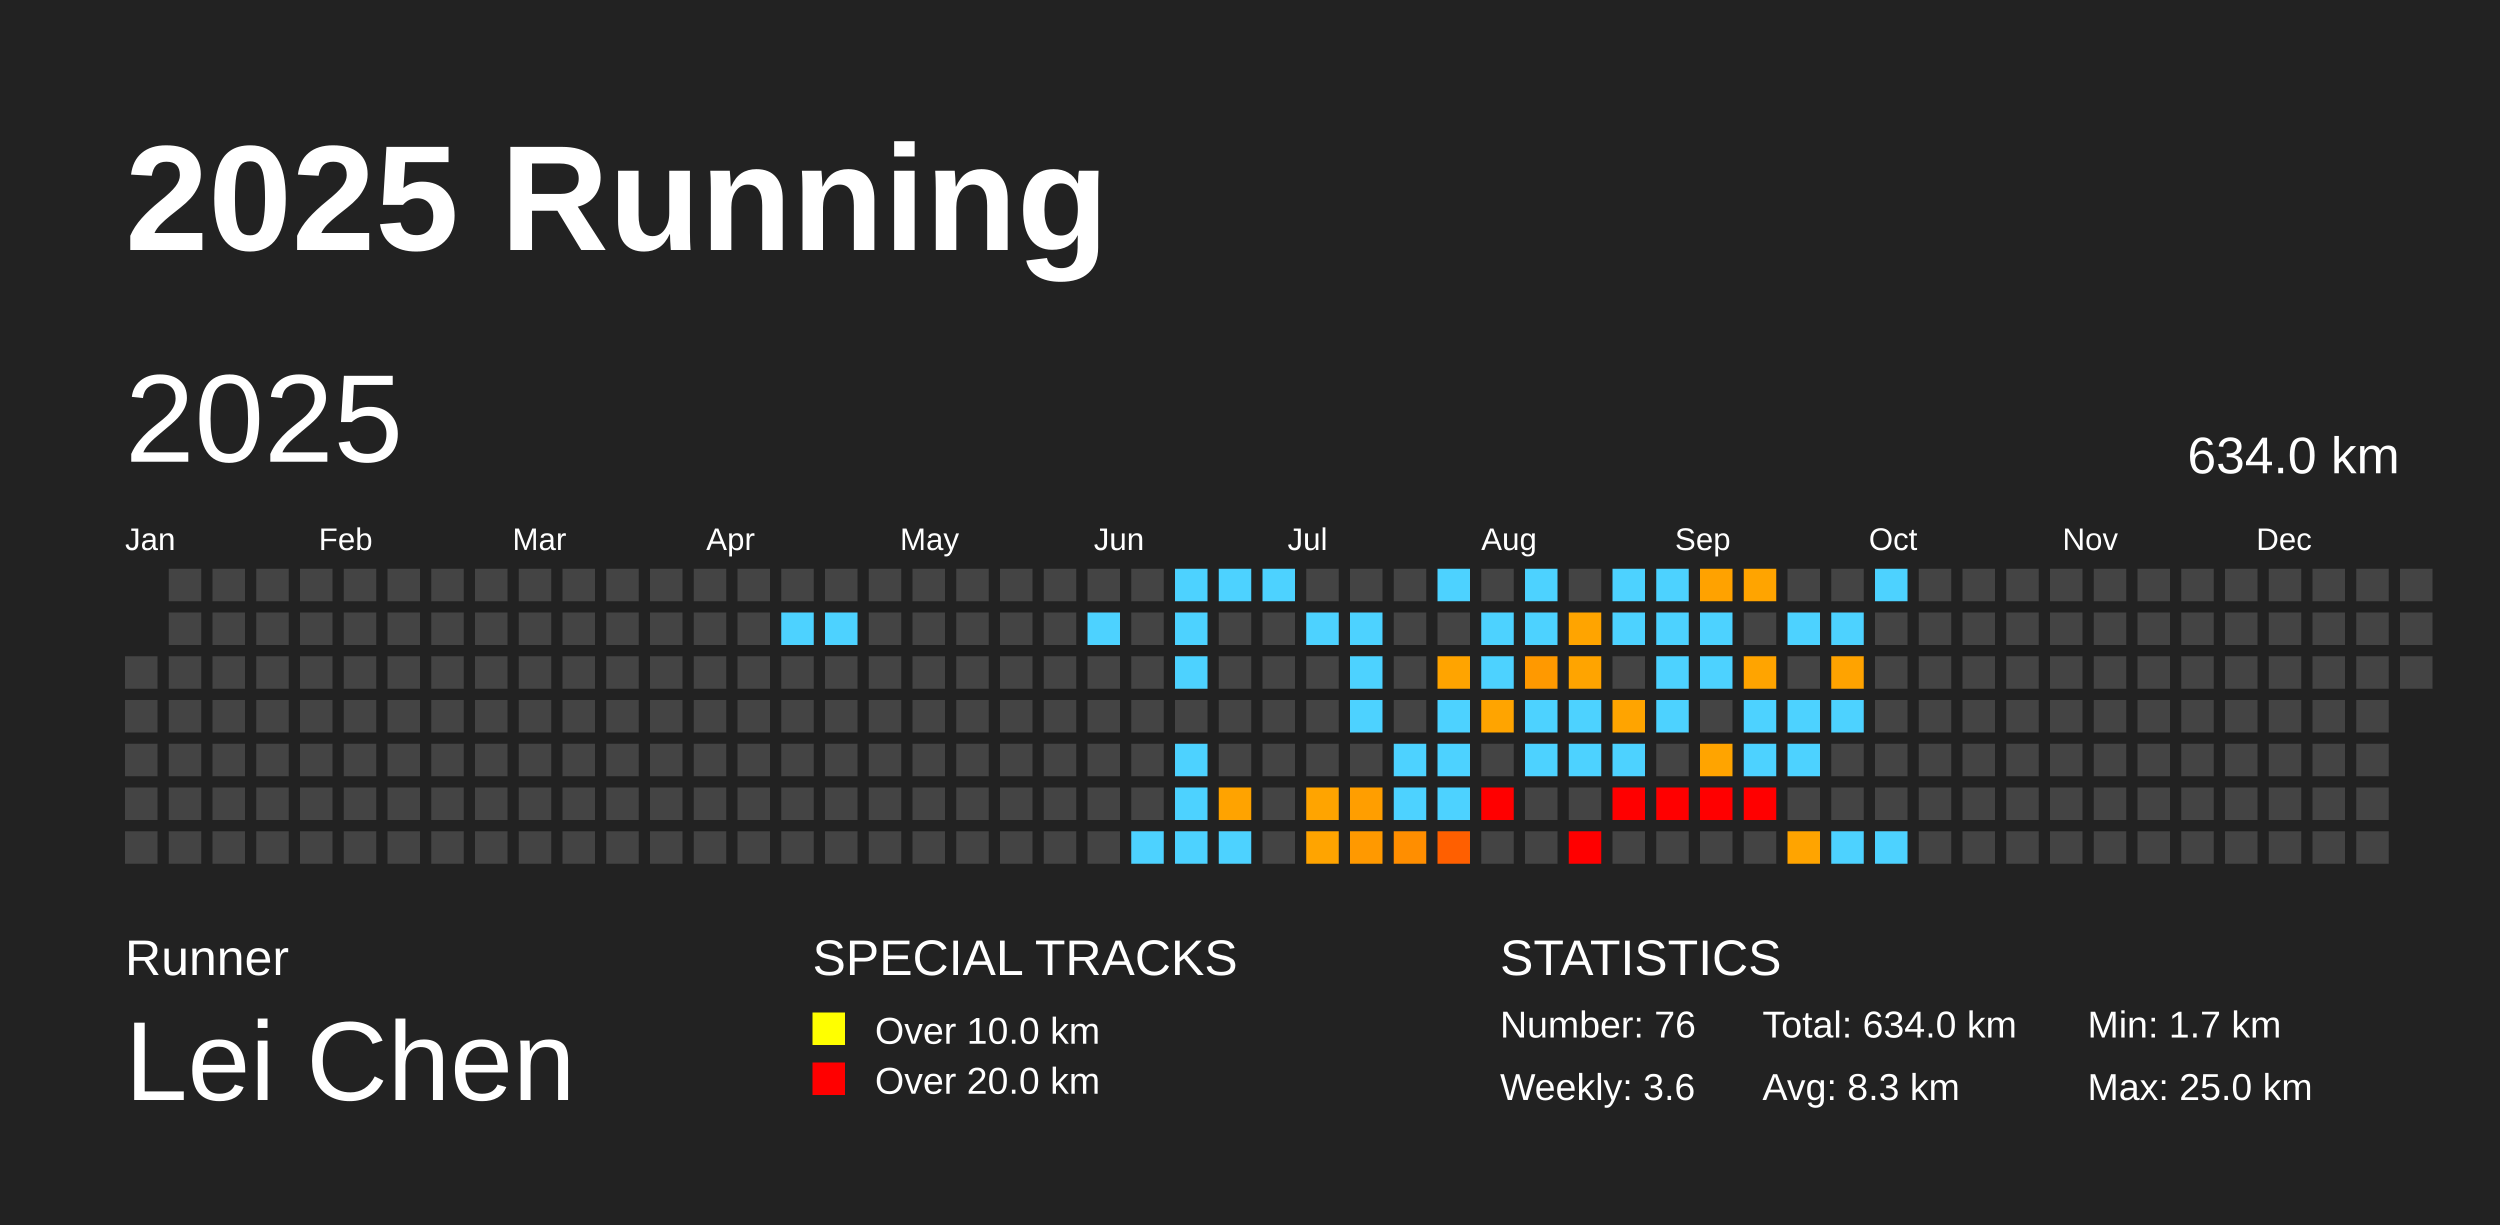
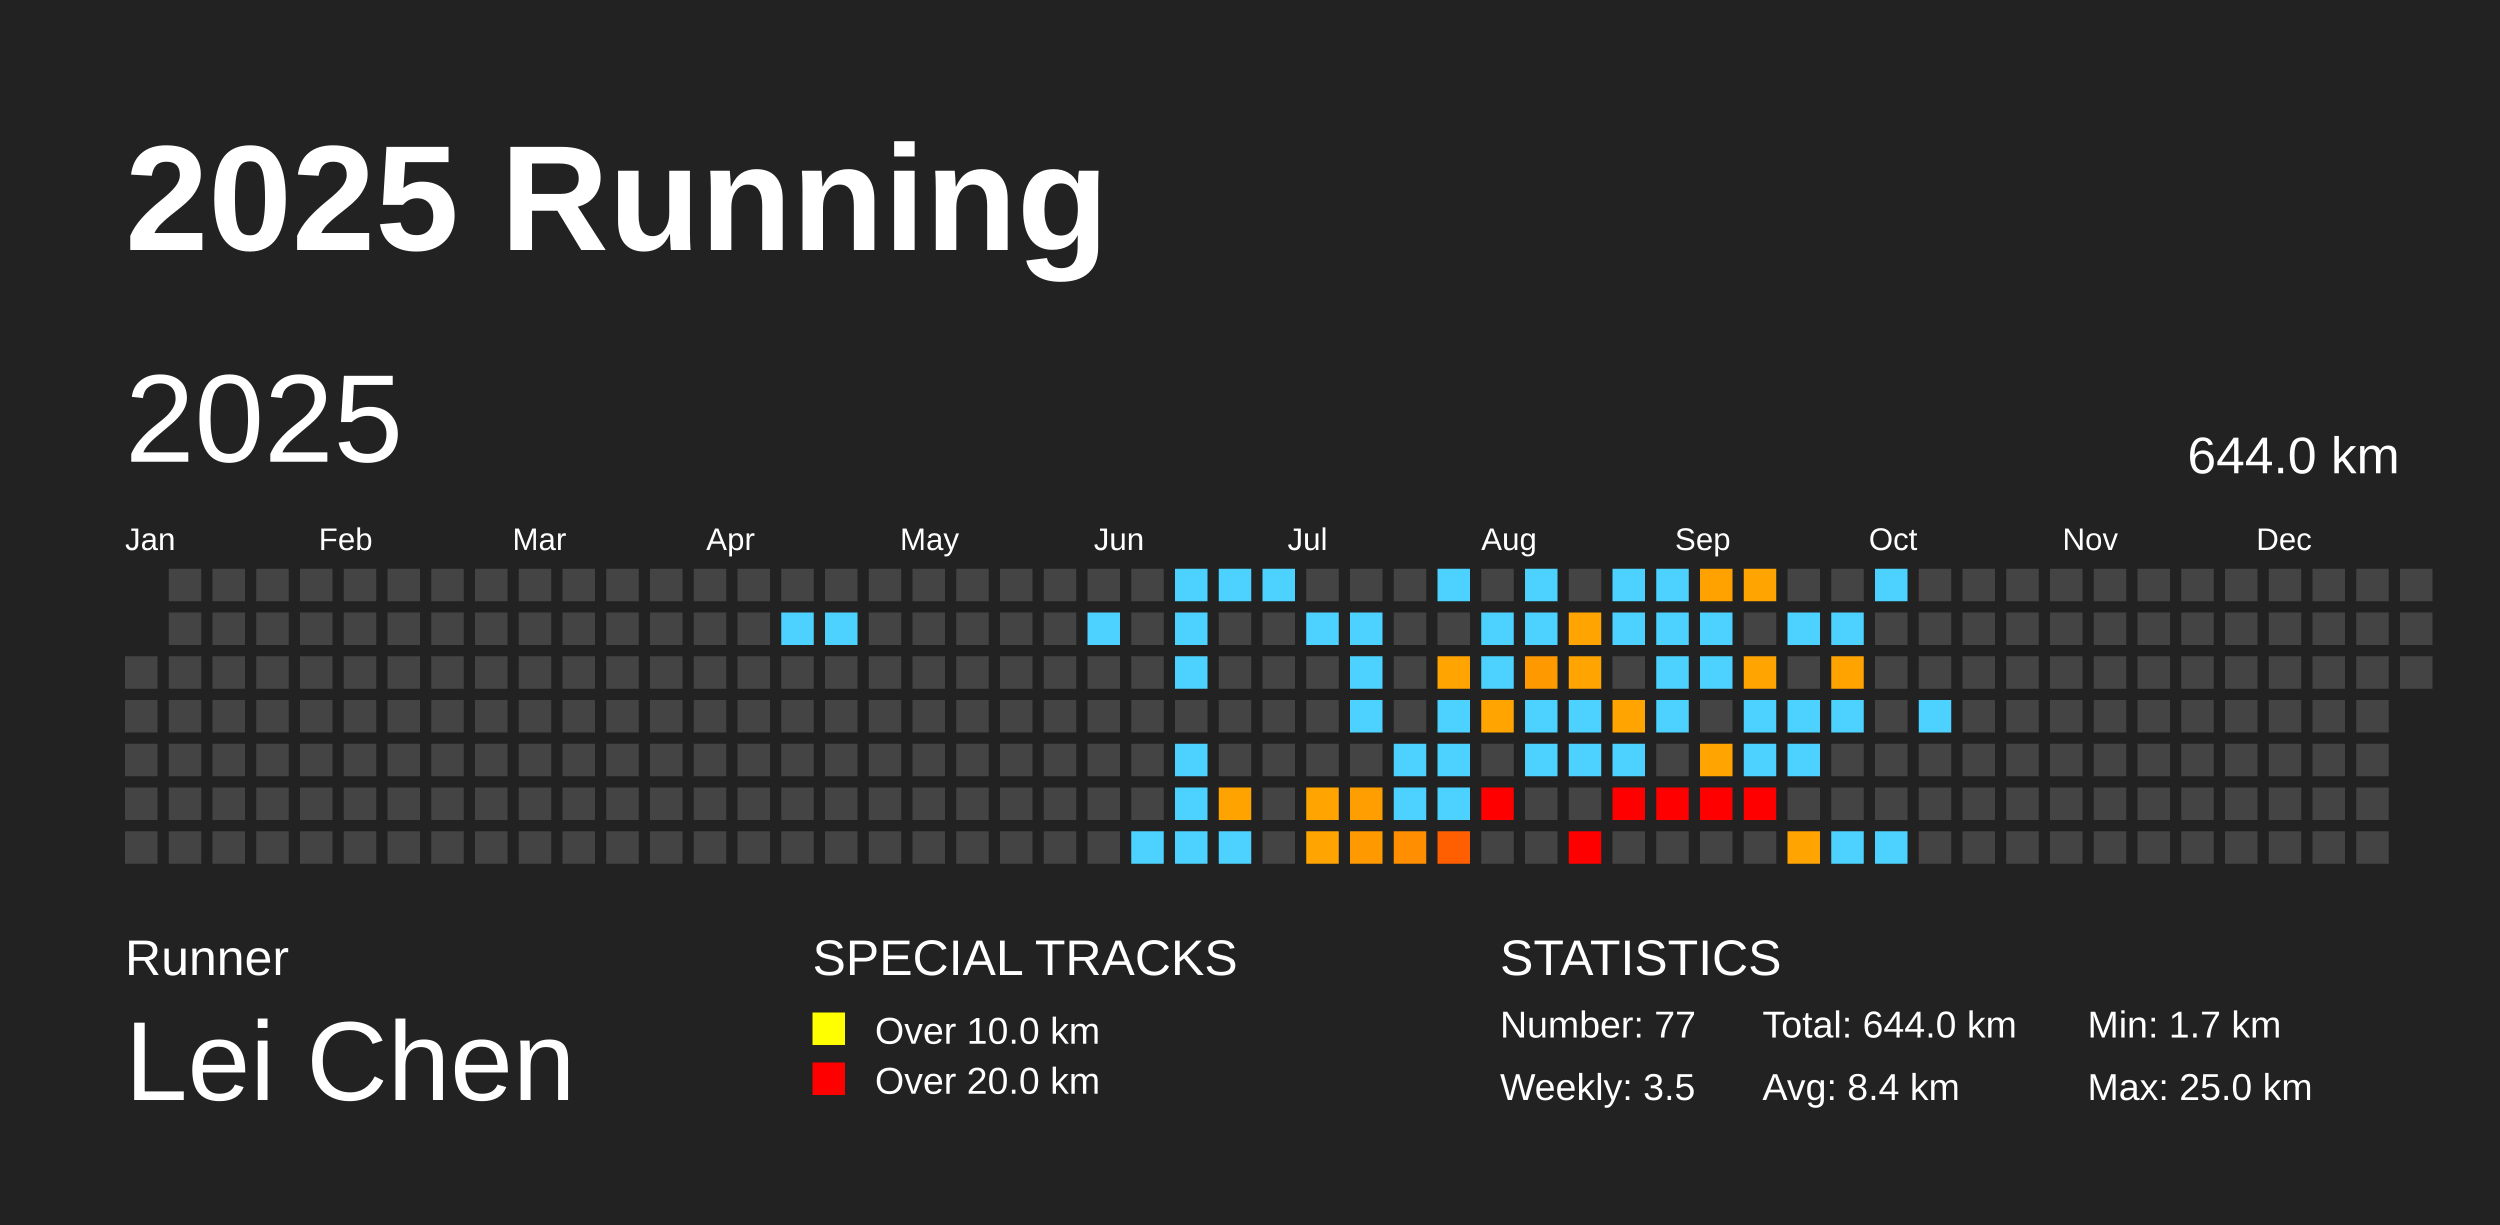
<svg xmlns="http://www.w3.org/2000/svg" baseProfile="full" height="98mm" version="1.1" viewBox="0,0,200,98" width="200mm">
  <defs />
  <rect fill="#222222" height="98" width="200" x="0" y="0" />
  <text fill="#FFFFFF" style="font-size:12px; font-family:Arial; font-weight:bold;" x="10" y="20">2025 Running</text>
  <text fill="#FFFFFF" style="font-size:4px; font-family:Arial" x="10" y="78">Runner</text>
  <text fill="#FFFFFF" style="font-size:9px; font-family:Arial" x="10" y="88">Lei Chen</text>
  <text fill="#FFFFFF" style="font-size:4px; font-family:Arial" x="65" y="78">SPECIAL TRACKS</text>
  <rect fill="yellow" height="2.6" width="2.6" x="65" y="81" />
  <text fill="#FFFFFF" style="font-size:3px; font-family:Arial" x="70" y="83.5">Over 10.0 km</text>
  <rect fill="red" height="2.6" width="2.6" x="65" y="85" />
  <text fill="#FFFFFF" style="font-size:3px; font-family:Arial" x="70" y="87.5">Over 20.0 km</text>
  <text fill="#FFFFFF" style="font-size:4px; font-family:Arial" x="120" y="78">STATISTICS</text>
-   <text fill="#FFFFFF" style="font-size:3px; font-family:Arial" x="120" y="83">Number: 76</text>
-   <text fill="#FFFFFF" style="font-size:3px; font-family:Arial" x="120" y="88">Weekly: 3.6</text>
-   <text fill="#FFFFFF" style="font-size:3px; font-family:Arial" x="141" y="83">Total: 634.0 km</text>
-   <text fill="#FFFFFF" style="font-size:3px; font-family:Arial" x="141" y="88">Avg: 8.3 km</text>
+   <text fill="#FFFFFF" style="font-size:3px; font-family:Arial" x="120" y="83">Number: 77</text>
+   <text fill="#FFFFFF" style="font-size:3px; font-family:Arial" x="120" y="88">Weekly: 3.5</text>
+   <text fill="#FFFFFF" style="font-size:3px; font-family:Arial" x="141" y="83">Total: 644.0 km</text>
+   <text fill="#FFFFFF" style="font-size:3px; font-family:Arial" x="141" y="88">Avg: 8.4 km</text>
  <text fill="#FFFFFF" style="font-size:3px; font-family:Arial" x="167" y="83">Min: 1.7 km</text>
  <text fill="#FFFFFF" style="font-size:3px; font-family:Arial" x="167" y="88">Max: 25.0 km</text>
  <text dominant-baseline="hanging" fill="#FFFFFF" style="font-size:10.0px; font-family:Arial;" x="10" y="30">2025</text>
-   <text dominant-baseline="hanging" fill="#FFFFFF" style="font-size:4.125px; font-family:Arial;" x="175" y="35">634.0 km</text>
+   <text dominant-baseline="hanging" fill="#FFFFFF" style="font-size:4.125px; font-family:Arial;" x="175" y="35">644.0 km</text>
  <text fill="#FFFFFF" style="font-size:2.5px; font-family:Arial" x="10.0" y="44">Jan</text>
  <text fill="#FFFFFF" style="font-size:2.5px; font-family:Arial" x="25.5" y="44">Feb</text>
  <text fill="#FFFFFF" style="font-size:2.5px; font-family:Arial" x="41.0" y="44">Mar</text>
  <text fill="#FFFFFF" style="font-size:2.5px; font-family:Arial" x="56.5" y="44">Apr</text>
  <text fill="#FFFFFF" style="font-size:2.5px; font-family:Arial" x="72.0" y="44">May</text>
  <text fill="#FFFFFF" style="font-size:2.5px; font-family:Arial" x="87.5" y="44">Jun</text>
  <text fill="#FFFFFF" style="font-size:2.5px; font-family:Arial" x="103.0" y="44">Jul</text>
  <text fill="#FFFFFF" style="font-size:2.5px; font-family:Arial" x="118.5" y="44">Aug</text>
  <text fill="#FFFFFF" style="font-size:2.5px; font-family:Arial" x="134.0" y="44">Sep</text>
  <text fill="#FFFFFF" style="font-size:2.5px; font-family:Arial" x="149.5" y="44">Oct</text>
  <text fill="#FFFFFF" style="font-size:2.5px; font-family:Arial" x="165.0" y="44">Nov</text>
  <text fill="#FFFFFF" style="font-size:2.5px; font-family:Arial" x="180.5" y="44">Dec</text>
  <rect fill="#444444" height="2.6" width="2.6" x="10.0" y="52.5" />
  <rect fill="#444444" height="2.6" width="2.6" x="10.0" y="56.0" />
  <rect fill="#444444" height="2.6" width="2.6" x="10.0" y="59.5" />
  <rect fill="#444444" height="2.6" width="2.6" x="10.0" y="63.0" />
  <rect fill="#444444" height="2.6" width="2.6" x="10.0" y="66.5" />
  <rect fill="#444444" height="2.6" width="2.6" x="13.5" y="45.5" />
  <rect fill="#444444" height="2.6" width="2.6" x="13.5" y="49.0" />
  <rect fill="#444444" height="2.6" width="2.6" x="13.5" y="52.5" />
  <rect fill="#444444" height="2.6" width="2.6" x="13.5" y="56.0" />
  <rect fill="#444444" height="2.6" width="2.6" x="13.5" y="59.5" />
  <rect fill="#444444" height="2.6" width="2.6" x="13.5" y="63.0" />
  <rect fill="#444444" height="2.6" width="2.6" x="13.5" y="66.5" />
  <rect fill="#444444" height="2.6" width="2.6" x="17.0" y="45.5" />
  <rect fill="#444444" height="2.6" width="2.6" x="17.0" y="49.0" />
  <rect fill="#444444" height="2.6" width="2.6" x="17.0" y="52.5" />
  <rect fill="#444444" height="2.6" width="2.6" x="17.0" y="56.0" />
  <rect fill="#444444" height="2.6" width="2.6" x="17.0" y="59.5" />
  <rect fill="#444444" height="2.6" width="2.6" x="17.0" y="63.0" />
  <rect fill="#444444" height="2.6" width="2.6" x="17.0" y="66.5" />
  <rect fill="#444444" height="2.6" width="2.6" x="20.5" y="45.5" />
  <rect fill="#444444" height="2.6" width="2.6" x="20.5" y="49.0" />
  <rect fill="#444444" height="2.6" width="2.6" x="20.5" y="52.5" />
  <rect fill="#444444" height="2.6" width="2.6" x="20.5" y="56.0" />
  <rect fill="#444444" height="2.6" width="2.6" x="20.5" y="59.5" />
  <rect fill="#444444" height="2.6" width="2.6" x="20.5" y="63.0" />
  <rect fill="#444444" height="2.6" width="2.6" x="20.5" y="66.5" />
  <rect fill="#444444" height="2.6" width="2.6" x="24.0" y="45.5" />
  <rect fill="#444444" height="2.6" width="2.6" x="24.0" y="49.0" />
  <rect fill="#444444" height="2.6" width="2.6" x="24.0" y="52.5" />
  <rect fill="#444444" height="2.6" width="2.6" x="24.0" y="56.0" />
  <rect fill="#444444" height="2.6" width="2.6" x="24.0" y="59.5" />
  <rect fill="#444444" height="2.6" width="2.6" x="24.0" y="63.0" />
  <rect fill="#444444" height="2.6" width="2.6" x="24.0" y="66.5" />
  <rect fill="#444444" height="2.6" width="2.6" x="27.5" y="45.5" />
  <rect fill="#444444" height="2.6" width="2.6" x="27.5" y="49.0" />
  <rect fill="#444444" height="2.6" width="2.6" x="27.5" y="52.5" />
  <rect fill="#444444" height="2.6" width="2.6" x="27.5" y="56.0" />
  <rect fill="#444444" height="2.6" width="2.6" x="27.5" y="59.5" />
  <rect fill="#444444" height="2.6" width="2.6" x="27.5" y="63.0" />
  <rect fill="#444444" height="2.6" width="2.6" x="27.5" y="66.5" />
  <rect fill="#444444" height="2.6" width="2.6" x="31.0" y="45.5" />
  <rect fill="#444444" height="2.6" width="2.6" x="31.0" y="49.0" />
  <rect fill="#444444" height="2.6" width="2.6" x="31.0" y="52.5" />
  <rect fill="#444444" height="2.6" width="2.6" x="31.0" y="56.0" />
  <rect fill="#444444" height="2.6" width="2.6" x="31.0" y="59.5" />
  <rect fill="#444444" height="2.6" width="2.6" x="31.0" y="63.0" />
  <rect fill="#444444" height="2.6" width="2.6" x="31.0" y="66.5" />
  <rect fill="#444444" height="2.6" width="2.6" x="34.5" y="45.5" />
  <rect fill="#444444" height="2.6" width="2.6" x="34.5" y="49.0" />
  <rect fill="#444444" height="2.6" width="2.6" x="34.5" y="52.5" />
  <rect fill="#444444" height="2.6" width="2.6" x="34.5" y="56.0" />
  <rect fill="#444444" height="2.6" width="2.6" x="34.5" y="59.5" />
  <rect fill="#444444" height="2.6" width="2.6" x="34.5" y="63.0" />
  <rect fill="#444444" height="2.6" width="2.6" x="34.5" y="66.5" />
  <rect fill="#444444" height="2.6" width="2.6" x="38.0" y="45.5" />
  <rect fill="#444444" height="2.6" width="2.6" x="38.0" y="49.0" />
  <rect fill="#444444" height="2.6" width="2.6" x="38.0" y="52.5" />
  <rect fill="#444444" height="2.6" width="2.6" x="38.0" y="56.0" />
  <rect fill="#444444" height="2.6" width="2.6" x="38.0" y="59.5" />
  <rect fill="#444444" height="2.6" width="2.6" x="38.0" y="63.0" />
  <rect fill="#444444" height="2.6" width="2.6" x="38.0" y="66.5" />
  <rect fill="#444444" height="2.6" width="2.6" x="41.5" y="45.5" />
  <rect fill="#444444" height="2.6" width="2.6" x="41.5" y="49.0" />
  <rect fill="#444444" height="2.6" width="2.6" x="41.5" y="52.5" />
  <rect fill="#444444" height="2.6" width="2.6" x="41.5" y="56.0" />
  <rect fill="#444444" height="2.6" width="2.6" x="41.5" y="59.5" />
  <rect fill="#444444" height="2.6" width="2.6" x="41.5" y="63.0" />
  <rect fill="#444444" height="2.6" width="2.6" x="41.5" y="66.5" />
  <rect fill="#444444" height="2.6" width="2.6" x="45.0" y="45.5" />
  <rect fill="#444444" height="2.6" width="2.6" x="45.0" y="49.0" />
  <rect fill="#444444" height="2.6" width="2.6" x="45.0" y="52.5" />
  <rect fill="#444444" height="2.6" width="2.6" x="45.0" y="56.0" />
  <rect fill="#444444" height="2.6" width="2.6" x="45.0" y="59.5" />
  <rect fill="#444444" height="2.6" width="2.6" x="45.0" y="63.0" />
  <rect fill="#444444" height="2.6" width="2.6" x="45.0" y="66.5" />
  <rect fill="#444444" height="2.6" width="2.6" x="48.5" y="45.5" />
  <rect fill="#444444" height="2.6" width="2.6" x="48.5" y="49.0" />
  <rect fill="#444444" height="2.6" width="2.6" x="48.5" y="52.5" />
  <rect fill="#444444" height="2.6" width="2.6" x="48.5" y="56.0" />
  <rect fill="#444444" height="2.6" width="2.6" x="48.5" y="59.5" />
  <rect fill="#444444" height="2.6" width="2.6" x="48.5" y="63.0" />
  <rect fill="#444444" height="2.6" width="2.6" x="48.5" y="66.5" />
  <rect fill="#444444" height="2.6" width="2.6" x="52.0" y="45.5" />
  <rect fill="#444444" height="2.6" width="2.6" x="52.0" y="49.0" />
  <rect fill="#444444" height="2.6" width="2.6" x="52.0" y="52.5" />
  <rect fill="#444444" height="2.6" width="2.6" x="52.0" y="56.0" />
  <rect fill="#444444" height="2.6" width="2.6" x="52.0" y="59.5" />
  <rect fill="#444444" height="2.6" width="2.6" x="52.0" y="63.0" />
  <rect fill="#444444" height="2.6" width="2.6" x="52.0" y="66.5" />
  <rect fill="#444444" height="2.6" width="2.6" x="55.5" y="45.5" />
  <rect fill="#444444" height="2.6" width="2.6" x="55.5" y="49.0" />
  <rect fill="#444444" height="2.6" width="2.6" x="55.5" y="52.5" />
  <rect fill="#444444" height="2.6" width="2.6" x="55.5" y="56.0" />
  <rect fill="#444444" height="2.6" width="2.6" x="55.5" y="59.5" />
  <rect fill="#444444" height="2.6" width="2.6" x="55.5" y="63.0" />
  <rect fill="#444444" height="2.6" width="2.6" x="55.5" y="66.5" />
  <rect fill="#444444" height="2.6" width="2.6" x="59.0" y="45.5" />
  <rect fill="#444444" height="2.6" width="2.6" x="59.0" y="49.0" />
  <rect fill="#444444" height="2.6" width="2.6" x="59.0" y="52.5" />
  <rect fill="#444444" height="2.6" width="2.6" x="59.0" y="56.0" />
  <rect fill="#444444" height="2.6" width="2.6" x="59.0" y="59.5" />
  <rect fill="#444444" height="2.6" width="2.6" x="59.0" y="63.0" />
  <rect fill="#444444" height="2.6" width="2.6" x="59.0" y="66.5" />
  <rect fill="#444444" height="2.6" width="2.6" x="62.5" y="45.5" />
  <rect fill="#4dd2ff" height="2.6" width="2.6" x="62.5" y="49.0" />
  <rect fill="#444444" height="2.6" width="2.6" x="62.5" y="52.5" />
  <rect fill="#444444" height="2.6" width="2.6" x="62.5" y="56.0" />
  <rect fill="#444444" height="2.6" width="2.6" x="62.5" y="59.5" />
  <rect fill="#444444" height="2.6" width="2.6" x="62.5" y="63.0" />
  <rect fill="#444444" height="2.6" width="2.6" x="62.5" y="66.5" />
  <rect fill="#444444" height="2.6" width="2.6" x="66.0" y="45.5" />
  <rect fill="#4dd2ff" height="2.6" width="2.6" x="66.0" y="49.0" />
  <rect fill="#444444" height="2.6" width="2.6" x="66.0" y="52.5" />
  <rect fill="#444444" height="2.6" width="2.6" x="66.0" y="56.0" />
  <rect fill="#444444" height="2.6" width="2.6" x="66.0" y="59.5" />
  <rect fill="#444444" height="2.6" width="2.6" x="66.0" y="63.0" />
  <rect fill="#444444" height="2.6" width="2.6" x="66.0" y="66.5" />
  <rect fill="#444444" height="2.6" width="2.6" x="69.5" y="45.5" />
  <rect fill="#444444" height="2.6" width="2.6" x="69.5" y="49.0" />
  <rect fill="#444444" height="2.6" width="2.6" x="69.5" y="52.5" />
  <rect fill="#444444" height="2.6" width="2.6" x="69.5" y="56.0" />
  <rect fill="#444444" height="2.6" width="2.6" x="69.5" y="59.5" />
  <rect fill="#444444" height="2.6" width="2.6" x="69.5" y="63.0" />
  <rect fill="#444444" height="2.6" width="2.6" x="69.5" y="66.5" />
  <rect fill="#444444" height="2.6" width="2.6" x="73.0" y="45.5" />
  <rect fill="#444444" height="2.6" width="2.6" x="73.0" y="49.0" />
  <rect fill="#444444" height="2.6" width="2.6" x="73.0" y="52.5" />
  <rect fill="#444444" height="2.6" width="2.6" x="73.0" y="56.0" />
  <rect fill="#444444" height="2.6" width="2.6" x="73.0" y="59.5" />
  <rect fill="#444444" height="2.6" width="2.6" x="73.0" y="63.0" />
  <rect fill="#444444" height="2.6" width="2.6" x="73.0" y="66.5" />
  <rect fill="#444444" height="2.6" width="2.6" x="76.5" y="45.5" />
  <rect fill="#444444" height="2.6" width="2.6" x="76.5" y="49.0" />
  <rect fill="#444444" height="2.6" width="2.6" x="76.5" y="52.5" />
  <rect fill="#444444" height="2.6" width="2.6" x="76.5" y="56.0" />
  <rect fill="#444444" height="2.6" width="2.6" x="76.5" y="59.5" />
  <rect fill="#444444" height="2.6" width="2.6" x="76.5" y="63.0" />
  <rect fill="#444444" height="2.6" width="2.6" x="76.5" y="66.5" />
  <rect fill="#444444" height="2.6" width="2.6" x="80.0" y="45.5" />
  <rect fill="#444444" height="2.6" width="2.6" x="80.0" y="49.0" />
  <rect fill="#444444" height="2.6" width="2.6" x="80.0" y="52.5" />
  <rect fill="#444444" height="2.6" width="2.6" x="80.0" y="56.0" />
  <rect fill="#444444" height="2.6" width="2.6" x="80.0" y="59.5" />
  <rect fill="#444444" height="2.6" width="2.6" x="80.0" y="63.0" />
  <rect fill="#444444" height="2.6" width="2.6" x="80.0" y="66.5" />
  <rect fill="#444444" height="2.6" width="2.6" x="83.5" y="45.5" />
  <rect fill="#444444" height="2.6" width="2.6" x="83.5" y="49.0" />
  <rect fill="#444444" height="2.6" width="2.6" x="83.5" y="52.5" />
  <rect fill="#444444" height="2.6" width="2.6" x="83.5" y="56.0" />
  <rect fill="#444444" height="2.6" width="2.6" x="83.5" y="59.5" />
  <rect fill="#444444" height="2.6" width="2.6" x="83.5" y="63.0" />
  <rect fill="#444444" height="2.6" width="2.6" x="83.5" y="66.5" />
  <rect fill="#444444" height="2.6" width="2.6" x="87.0" y="45.5" />
  <rect fill="#4dd2ff" height="2.6" width="2.6" x="87.0" y="49.0" />
  <rect fill="#444444" height="2.6" width="2.6" x="87.0" y="52.5" />
  <rect fill="#444444" height="2.6" width="2.6" x="87.0" y="56.0" />
  <rect fill="#444444" height="2.6" width="2.6" x="87.0" y="59.5" />
  <rect fill="#444444" height="2.6" width="2.6" x="87.0" y="63.0" />
  <rect fill="#444444" height="2.6" width="2.6" x="87.0" y="66.5" />
  <rect fill="#444444" height="2.6" width="2.6" x="90.5" y="45.5" />
  <rect fill="#444444" height="2.6" width="2.6" x="90.5" y="49.0" />
  <rect fill="#444444" height="2.6" width="2.6" x="90.5" y="52.5" />
  <rect fill="#444444" height="2.6" width="2.6" x="90.5" y="56.0" />
  <rect fill="#444444" height="2.6" width="2.6" x="90.5" y="59.5" />
  <rect fill="#444444" height="2.6" width="2.6" x="90.5" y="63.0" />
  <rect fill="#4dd2ff" height="2.6" width="2.6" x="90.5" y="66.5" />
  <rect fill="#4dd2ff" height="2.6" width="2.6" x="94.0" y="45.5" />
  <rect fill="#4dd2ff" height="2.6" width="2.6" x="94.0" y="49.0" />
  <rect fill="#4dd2ff" height="2.6" width="2.6" x="94.0" y="52.5" />
  <rect fill="#444444" height="2.6" width="2.6" x="94.0" y="56.0" />
  <rect fill="#4dd2ff" height="2.6" width="2.6" x="94.0" y="59.5" />
  <rect fill="#4dd2ff" height="2.6" width="2.6" x="94.0" y="63.0" />
  <rect fill="#4dd2ff" height="2.6" width="2.6" x="94.0" y="66.5" />
  <rect fill="#4dd2ff" height="2.6" width="2.6" x="97.5" y="45.5" />
  <rect fill="#444444" height="2.6" width="2.6" x="97.5" y="49.0" />
  <rect fill="#444444" height="2.6" width="2.6" x="97.5" y="52.5" />
  <rect fill="#444444" height="2.6" width="2.6" x="97.5" y="56.0" />
  <rect fill="#444444" height="2.6" width="2.6" x="97.5" y="59.5" />
  <rect fill="#ffa300" height="2.6" width="2.6" x="97.5" y="63.0" />
  <rect fill="#4dd2ff" height="2.6" width="2.6" x="97.5" y="66.5" />
  <rect fill="#4dd2ff" height="2.6" width="2.6" x="101.0" y="45.5" />
  <rect fill="#444444" height="2.6" width="2.6" x="101.0" y="49.0" />
  <rect fill="#444444" height="2.6" width="2.6" x="101.0" y="52.5" />
  <rect fill="#444444" height="2.6" width="2.6" x="101.0" y="56.0" />
  <rect fill="#444444" height="2.6" width="2.6" x="101.0" y="59.5" />
  <rect fill="#444444" height="2.6" width="2.6" x="101.0" y="63.0" />
  <rect fill="#444444" height="2.6" width="2.6" x="101.0" y="66.5" />
  <rect fill="#444444" height="2.6" width="2.6" x="104.5" y="45.5" />
  <rect fill="#4dd2ff" height="2.6" width="2.6" x="104.5" y="49.0" />
  <rect fill="#444444" height="2.6" width="2.6" x="104.5" y="52.5" />
  <rect fill="#444444" height="2.6" width="2.6" x="104.5" y="56.0" />
  <rect fill="#444444" height="2.6" width="2.6" x="104.5" y="59.5" />
  <rect fill="#ffa400" height="2.6" width="2.6" x="104.5" y="63.0" />
  <rect fill="#ffa400" height="2.6" width="2.6" x="104.5" y="66.5" />
  <rect fill="#444444" height="2.6" width="2.6" x="108.0" y="45.5" />
  <rect fill="#4dd2ff" height="2.6" width="2.6" x="108.0" y="49.0" />
  <rect fill="#4dd2ff" height="2.6" width="2.6" x="108.0" y="52.5" />
  <rect fill="#4dd2ff" height="2.6" width="2.6" x="108.0" y="56.0" />
  <rect fill="#444444" height="2.6" width="2.6" x="108.0" y="59.5" />
  <rect fill="#ff9e00" height="2.6" width="2.6" x="108.0" y="63.0" />
  <rect fill="#ff9900" height="2.6" width="2.6" x="108.0" y="66.5" />
  <rect fill="#444444" height="2.6" width="2.6" x="111.5" y="45.5" />
  <rect fill="#444444" height="2.6" width="2.6" x="111.5" y="49.0" />
  <rect fill="#444444" height="2.6" width="2.6" x="111.5" y="52.5" />
  <rect fill="#444444" height="2.6" width="2.6" x="111.5" y="56.0" />
  <rect fill="#4dd2ff" height="2.6" width="2.6" x="111.5" y="59.5" />
  <rect fill="#4dd2ff" height="2.6" width="2.6" x="111.5" y="63.0" />
  <rect fill="#ff8e00" height="2.6" width="2.6" x="111.5" y="66.5" />
  <rect fill="#4dd2ff" height="2.6" width="2.6" x="115.0" y="45.5" />
  <rect fill="#444444" height="2.6" width="2.6" x="115.0" y="49.0" />
  <rect fill="#ffa400" height="2.6" width="2.6" x="115.0" y="52.5" />
  <rect fill="#4dd2ff" height="2.6" width="2.6" x="115.0" y="56.0" />
  <rect fill="#4dd2ff" height="2.6" width="2.6" x="115.0" y="59.5" />
  <rect fill="#4dd2ff" height="2.6" width="2.6" x="115.0" y="63.0" />
  <rect fill="#ff5f00" height="2.6" width="2.6" x="115.0" y="66.5" />
  <rect fill="#444444" height="2.6" width="2.6" x="118.5" y="45.5" />
  <rect fill="#4dd2ff" height="2.6" width="2.6" x="118.5" y="49.0" />
  <rect fill="#4dd2ff" height="2.6" width="2.6" x="118.5" y="52.5" />
  <rect fill="#ffa400" height="2.6" width="2.6" x="118.5" y="56.0" />
  <rect fill="#444444" height="2.6" width="2.6" x="118.5" y="59.5" />
  <rect fill="red" height="2.6" width="2.6" x="118.5" y="63.0" />
  <rect fill="#444444" height="2.6" width="2.6" x="118.5" y="66.5" />
  <rect fill="#4dd2ff" height="2.6" width="2.6" x="122.0" y="45.5" />
  <rect fill="#4dd2ff" height="2.6" width="2.6" x="122.0" y="49.0" />
  <rect fill="#ff9900" height="2.6" width="2.6" x="122.0" y="52.5" />
  <rect fill="#4dd2ff" height="2.6" width="2.6" x="122.0" y="56.0" />
  <rect fill="#4dd2ff" height="2.6" width="2.6" x="122.0" y="59.5" />
  <rect fill="#444444" height="2.6" width="2.6" x="122.0" y="63.0" />
  <rect fill="#444444" height="2.6" width="2.6" x="122.0" y="66.5" />
  <rect fill="#444444" height="2.6" width="2.6" x="125.5" y="45.5" />
  <rect fill="#ffa400" height="2.6" width="2.6" x="125.5" y="49.0" />
  <rect fill="#ffa400" height="2.6" width="2.6" x="125.5" y="52.5" />
  <rect fill="#4dd2ff" height="2.6" width="2.6" x="125.5" y="56.0" />
  <rect fill="#4dd2ff" height="2.6" width="2.6" x="125.5" y="59.5" />
  <rect fill="#444444" height="2.6" width="2.6" x="125.5" y="63.0" />
  <rect fill="red" height="2.6" width="2.6" x="125.5" y="66.5" />
  <rect fill="#4dd2ff" height="2.6" width="2.6" x="129.0" y="45.5" />
  <rect fill="#4dd2ff" height="2.6" width="2.6" x="129.0" y="49.0" />
  <rect fill="#444444" height="2.6" width="2.6" x="129.0" y="52.5" />
  <rect fill="#ffa400" height="2.6" width="2.6" x="129.0" y="56.0" />
  <rect fill="#4dd2ff" height="2.6" width="2.6" x="129.0" y="59.5" />
  <rect fill="red" height="2.6" width="2.6" x="129.0" y="63.0" />
  <rect fill="#444444" height="2.6" width="2.6" x="129.0" y="66.5" />
  <rect fill="#4dd2ff" height="2.6" width="2.6" x="132.5" y="45.5" />
  <rect fill="#4dd2ff" height="2.6" width="2.6" x="132.5" y="49.0" />
  <rect fill="#4dd2ff" height="2.6" width="2.6" x="132.5" y="52.5" />
  <rect fill="#4dd2ff" height="2.6" width="2.6" x="132.5" y="56.0" />
  <rect fill="#444444" height="2.6" width="2.6" x="132.5" y="59.5" />
  <rect fill="red" height="2.6" width="2.6" x="132.5" y="63.0" />
  <rect fill="#444444" height="2.6" width="2.6" x="132.5" y="66.5" />
  <rect fill="#ffa200" height="2.6" width="2.6" x="136.0" y="45.5" />
  <rect fill="#4dd2ff" height="2.6" width="2.6" x="136.0" y="49.0" />
  <rect fill="#4dd2ff" height="2.6" width="2.6" x="136.0" y="52.5" />
  <rect fill="#444444" height="2.6" width="2.6" x="136.0" y="56.0" />
  <rect fill="#ffa400" height="2.6" width="2.6" x="136.0" y="59.5" />
  <rect fill="red" height="2.6" width="2.6" x="136.0" y="63.0" />
  <rect fill="#444444" height="2.6" width="2.6" x="136.0" y="66.5" />
  <rect fill="#ffa400" height="2.6" width="2.6" x="139.5" y="45.5" />
  <rect fill="#444444" height="2.6" width="2.6" x="139.5" y="49.0" />
  <rect fill="#ffa400" height="2.6" width="2.6" x="139.5" y="52.5" />
  <rect fill="#4dd2ff" height="2.6" width="2.6" x="139.5" y="56.0" />
  <rect fill="#4dd2ff" height="2.6" width="2.6" x="139.5" y="59.5" />
  <rect fill="red" height="2.6" width="2.6" x="139.5" y="63.0" />
  <rect fill="#444444" height="2.6" width="2.6" x="139.5" y="66.5" />
  <rect fill="#444444" height="2.6" width="2.6" x="143.0" y="45.5" />
  <rect fill="#4dd2ff" height="2.6" width="2.6" x="143.0" y="49.0" />
  <rect fill="#444444" height="2.6" width="2.6" x="143.0" y="52.5" />
  <rect fill="#4dd2ff" height="2.6" width="2.6" x="143.0" y="56.0" />
  <rect fill="#4dd2ff" height="2.6" width="2.6" x="143.0" y="59.5" />
  <rect fill="#444444" height="2.6" width="2.6" x="143.0" y="63.0" />
  <rect fill="#ffa400" height="2.6" width="2.6" x="143.0" y="66.5" />
  <rect fill="#444444" height="2.6" width="2.6" x="146.5" y="45.5" />
  <rect fill="#4dd2ff" height="2.6" width="2.6" x="146.5" y="49.0" />
  <rect fill="#ffa300" height="2.6" width="2.6" x="146.5" y="52.5" />
  <rect fill="#4dd2ff" height="2.6" width="2.6" x="146.5" y="56.0" />
  <rect fill="#444444" height="2.6" width="2.6" x="146.5" y="59.5" />
  <rect fill="#444444" height="2.6" width="2.6" x="146.5" y="63.0" />
  <rect fill="#4dd2ff" height="2.6" width="2.6" x="146.5" y="66.5" />
  <rect fill="#4dd2ff" height="2.6" width="2.6" x="150.0" y="45.5" />
  <rect fill="#444444" height="2.6" width="2.6" x="150.0" y="49.0" />
  <rect fill="#444444" height="2.6" width="2.6" x="150.0" y="52.5" />
  <rect fill="#444444" height="2.6" width="2.6" x="150.0" y="56.0" />
  <rect fill="#444444" height="2.6" width="2.6" x="150.0" y="59.5" />
  <rect fill="#444444" height="2.6" width="2.6" x="150.0" y="63.0" />
  <rect fill="#4dd2ff" height="2.6" width="2.6" x="150.0" y="66.5" />
  <rect fill="#444444" height="2.6" width="2.6" x="153.5" y="45.5" />
  <rect fill="#444444" height="2.6" width="2.6" x="153.5" y="49.0" />
  <rect fill="#444444" height="2.6" width="2.6" x="153.5" y="52.5" />
-   <rect fill="#444444" height="2.6" width="2.6" x="153.5" y="56.0" />
+   <rect fill="#4dd2ff" height="2.6" width="2.6" x="153.5" y="56.0" />
  <rect fill="#444444" height="2.6" width="2.6" x="153.5" y="59.5" />
  <rect fill="#444444" height="2.6" width="2.6" x="153.5" y="63.0" />
  <rect fill="#444444" height="2.6" width="2.6" x="153.5" y="66.5" />
  <rect fill="#444444" height="2.6" width="2.6" x="157.0" y="45.5" />
  <rect fill="#444444" height="2.6" width="2.6" x="157.0" y="49.0" />
  <rect fill="#444444" height="2.6" width="2.6" x="157.0" y="52.5" />
  <rect fill="#444444" height="2.6" width="2.6" x="157.0" y="56.0" />
  <rect fill="#444444" height="2.6" width="2.6" x="157.0" y="59.5" />
  <rect fill="#444444" height="2.6" width="2.6" x="157.0" y="63.0" />
  <rect fill="#444444" height="2.6" width="2.6" x="157.0" y="66.5" />
  <rect fill="#444444" height="2.6" width="2.6" x="160.5" y="45.5" />
  <rect fill="#444444" height="2.6" width="2.6" x="160.5" y="49.0" />
  <rect fill="#444444" height="2.6" width="2.6" x="160.5" y="52.5" />
  <rect fill="#444444" height="2.6" width="2.6" x="160.5" y="56.0" />
  <rect fill="#444444" height="2.6" width="2.6" x="160.5" y="59.5" />
  <rect fill="#444444" height="2.6" width="2.6" x="160.5" y="63.0" />
  <rect fill="#444444" height="2.6" width="2.6" x="160.5" y="66.5" />
  <rect fill="#444444" height="2.6" width="2.6" x="164.0" y="45.5" />
  <rect fill="#444444" height="2.6" width="2.6" x="164.0" y="49.0" />
  <rect fill="#444444" height="2.6" width="2.6" x="164.0" y="52.5" />
  <rect fill="#444444" height="2.6" width="2.6" x="164.0" y="56.0" />
  <rect fill="#444444" height="2.6" width="2.6" x="164.0" y="59.5" />
  <rect fill="#444444" height="2.6" width="2.6" x="164.0" y="63.0" />
  <rect fill="#444444" height="2.6" width="2.6" x="164.0" y="66.5" />
  <rect fill="#444444" height="2.6" width="2.6" x="167.5" y="45.5" />
  <rect fill="#444444" height="2.6" width="2.6" x="167.5" y="49.0" />
  <rect fill="#444444" height="2.6" width="2.6" x="167.5" y="52.5" />
  <rect fill="#444444" height="2.6" width="2.6" x="167.5" y="56.0" />
  <rect fill="#444444" height="2.6" width="2.6" x="167.5" y="59.5" />
  <rect fill="#444444" height="2.6" width="2.6" x="167.5" y="63.0" />
  <rect fill="#444444" height="2.6" width="2.6" x="167.5" y="66.5" />
  <rect fill="#444444" height="2.6" width="2.6" x="171.0" y="45.5" />
  <rect fill="#444444" height="2.6" width="2.6" x="171.0" y="49.0" />
  <rect fill="#444444" height="2.6" width="2.6" x="171.0" y="52.5" />
  <rect fill="#444444" height="2.6" width="2.6" x="171.0" y="56.0" />
  <rect fill="#444444" height="2.6" width="2.6" x="171.0" y="59.5" />
  <rect fill="#444444" height="2.6" width="2.6" x="171.0" y="63.0" />
  <rect fill="#444444" height="2.6" width="2.6" x="171.0" y="66.5" />
  <rect fill="#444444" height="2.6" width="2.6" x="174.5" y="45.5" />
  <rect fill="#444444" height="2.6" width="2.6" x="174.5" y="49.0" />
  <rect fill="#444444" height="2.6" width="2.6" x="174.5" y="52.5" />
  <rect fill="#444444" height="2.6" width="2.6" x="174.5" y="56.0" />
  <rect fill="#444444" height="2.6" width="2.6" x="174.5" y="59.5" />
  <rect fill="#444444" height="2.6" width="2.6" x="174.5" y="63.0" />
  <rect fill="#444444" height="2.6" width="2.6" x="174.5" y="66.5" />
  <rect fill="#444444" height="2.6" width="2.6" x="178.0" y="45.5" />
  <rect fill="#444444" height="2.6" width="2.6" x="178.0" y="49.0" />
  <rect fill="#444444" height="2.6" width="2.6" x="178.0" y="52.5" />
  <rect fill="#444444" height="2.6" width="2.6" x="178.0" y="56.0" />
  <rect fill="#444444" height="2.6" width="2.6" x="178.0" y="59.5" />
  <rect fill="#444444" height="2.6" width="2.6" x="178.0" y="63.0" />
  <rect fill="#444444" height="2.6" width="2.6" x="178.0" y="66.5" />
  <rect fill="#444444" height="2.6" width="2.6" x="181.5" y="45.5" />
  <rect fill="#444444" height="2.6" width="2.6" x="181.5" y="49.0" />
  <rect fill="#444444" height="2.6" width="2.6" x="181.5" y="52.5" />
  <rect fill="#444444" height="2.6" width="2.6" x="181.5" y="56.0" />
  <rect fill="#444444" height="2.6" width="2.6" x="181.5" y="59.5" />
  <rect fill="#444444" height="2.6" width="2.6" x="181.5" y="63.0" />
  <rect fill="#444444" height="2.6" width="2.6" x="181.5" y="66.5" />
  <rect fill="#444444" height="2.6" width="2.6" x="185.0" y="45.5" />
  <rect fill="#444444" height="2.6" width="2.6" x="185.0" y="49.0" />
  <rect fill="#444444" height="2.6" width="2.6" x="185.0" y="52.5" />
  <rect fill="#444444" height="2.6" width="2.6" x="185.0" y="56.0" />
  <rect fill="#444444" height="2.6" width="2.6" x="185.0" y="59.5" />
  <rect fill="#444444" height="2.6" width="2.6" x="185.0" y="63.0" />
  <rect fill="#444444" height="2.6" width="2.6" x="185.0" y="66.5" />
  <rect fill="#444444" height="2.6" width="2.6" x="188.5" y="45.5" />
  <rect fill="#444444" height="2.6" width="2.6" x="188.5" y="49.0" />
  <rect fill="#444444" height="2.6" width="2.6" x="188.5" y="52.5" />
  <rect fill="#444444" height="2.6" width="2.6" x="188.5" y="56.0" />
  <rect fill="#444444" height="2.6" width="2.6" x="188.5" y="59.5" />
  <rect fill="#444444" height="2.6" width="2.6" x="188.5" y="63.0" />
  <rect fill="#444444" height="2.6" width="2.6" x="188.5" y="66.5" />
  <rect fill="#444444" height="2.6" width="2.6" x="192.0" y="45.5" />
  <rect fill="#444444" height="2.6" width="2.6" x="192.0" y="49.0" />
  <rect fill="#444444" height="2.6" width="2.6" x="192.0" y="52.5" />
</svg>
